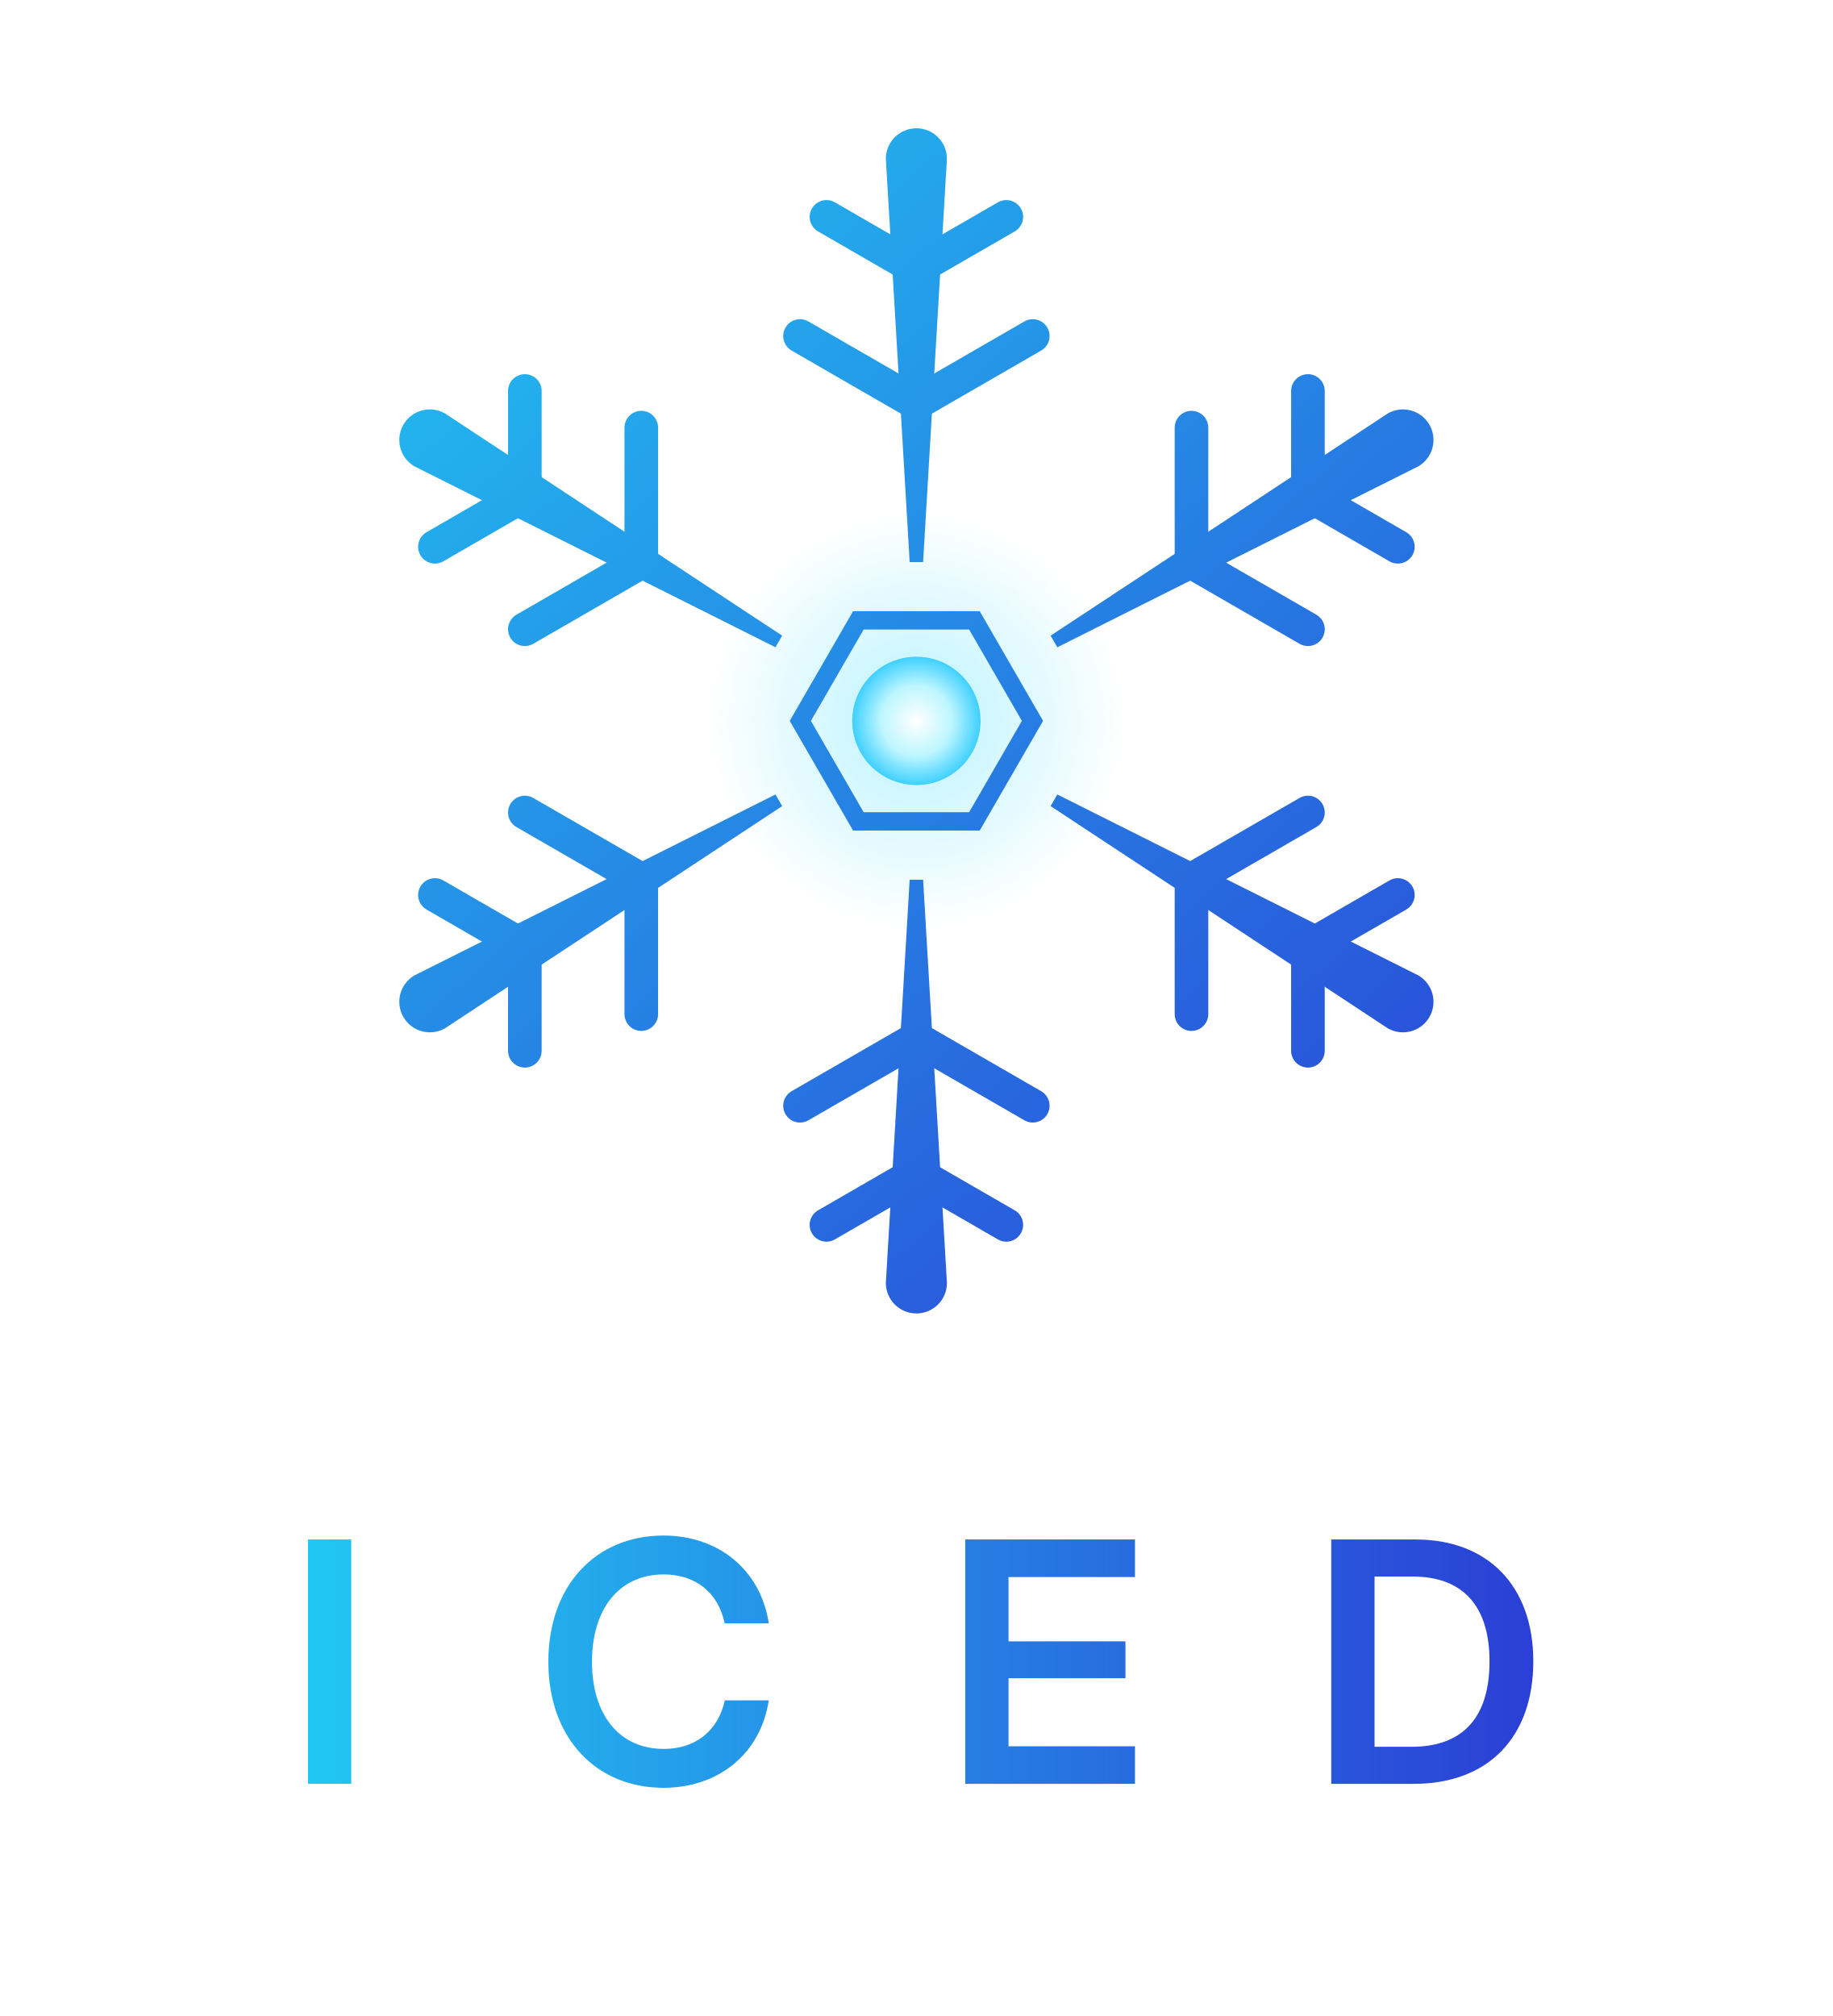
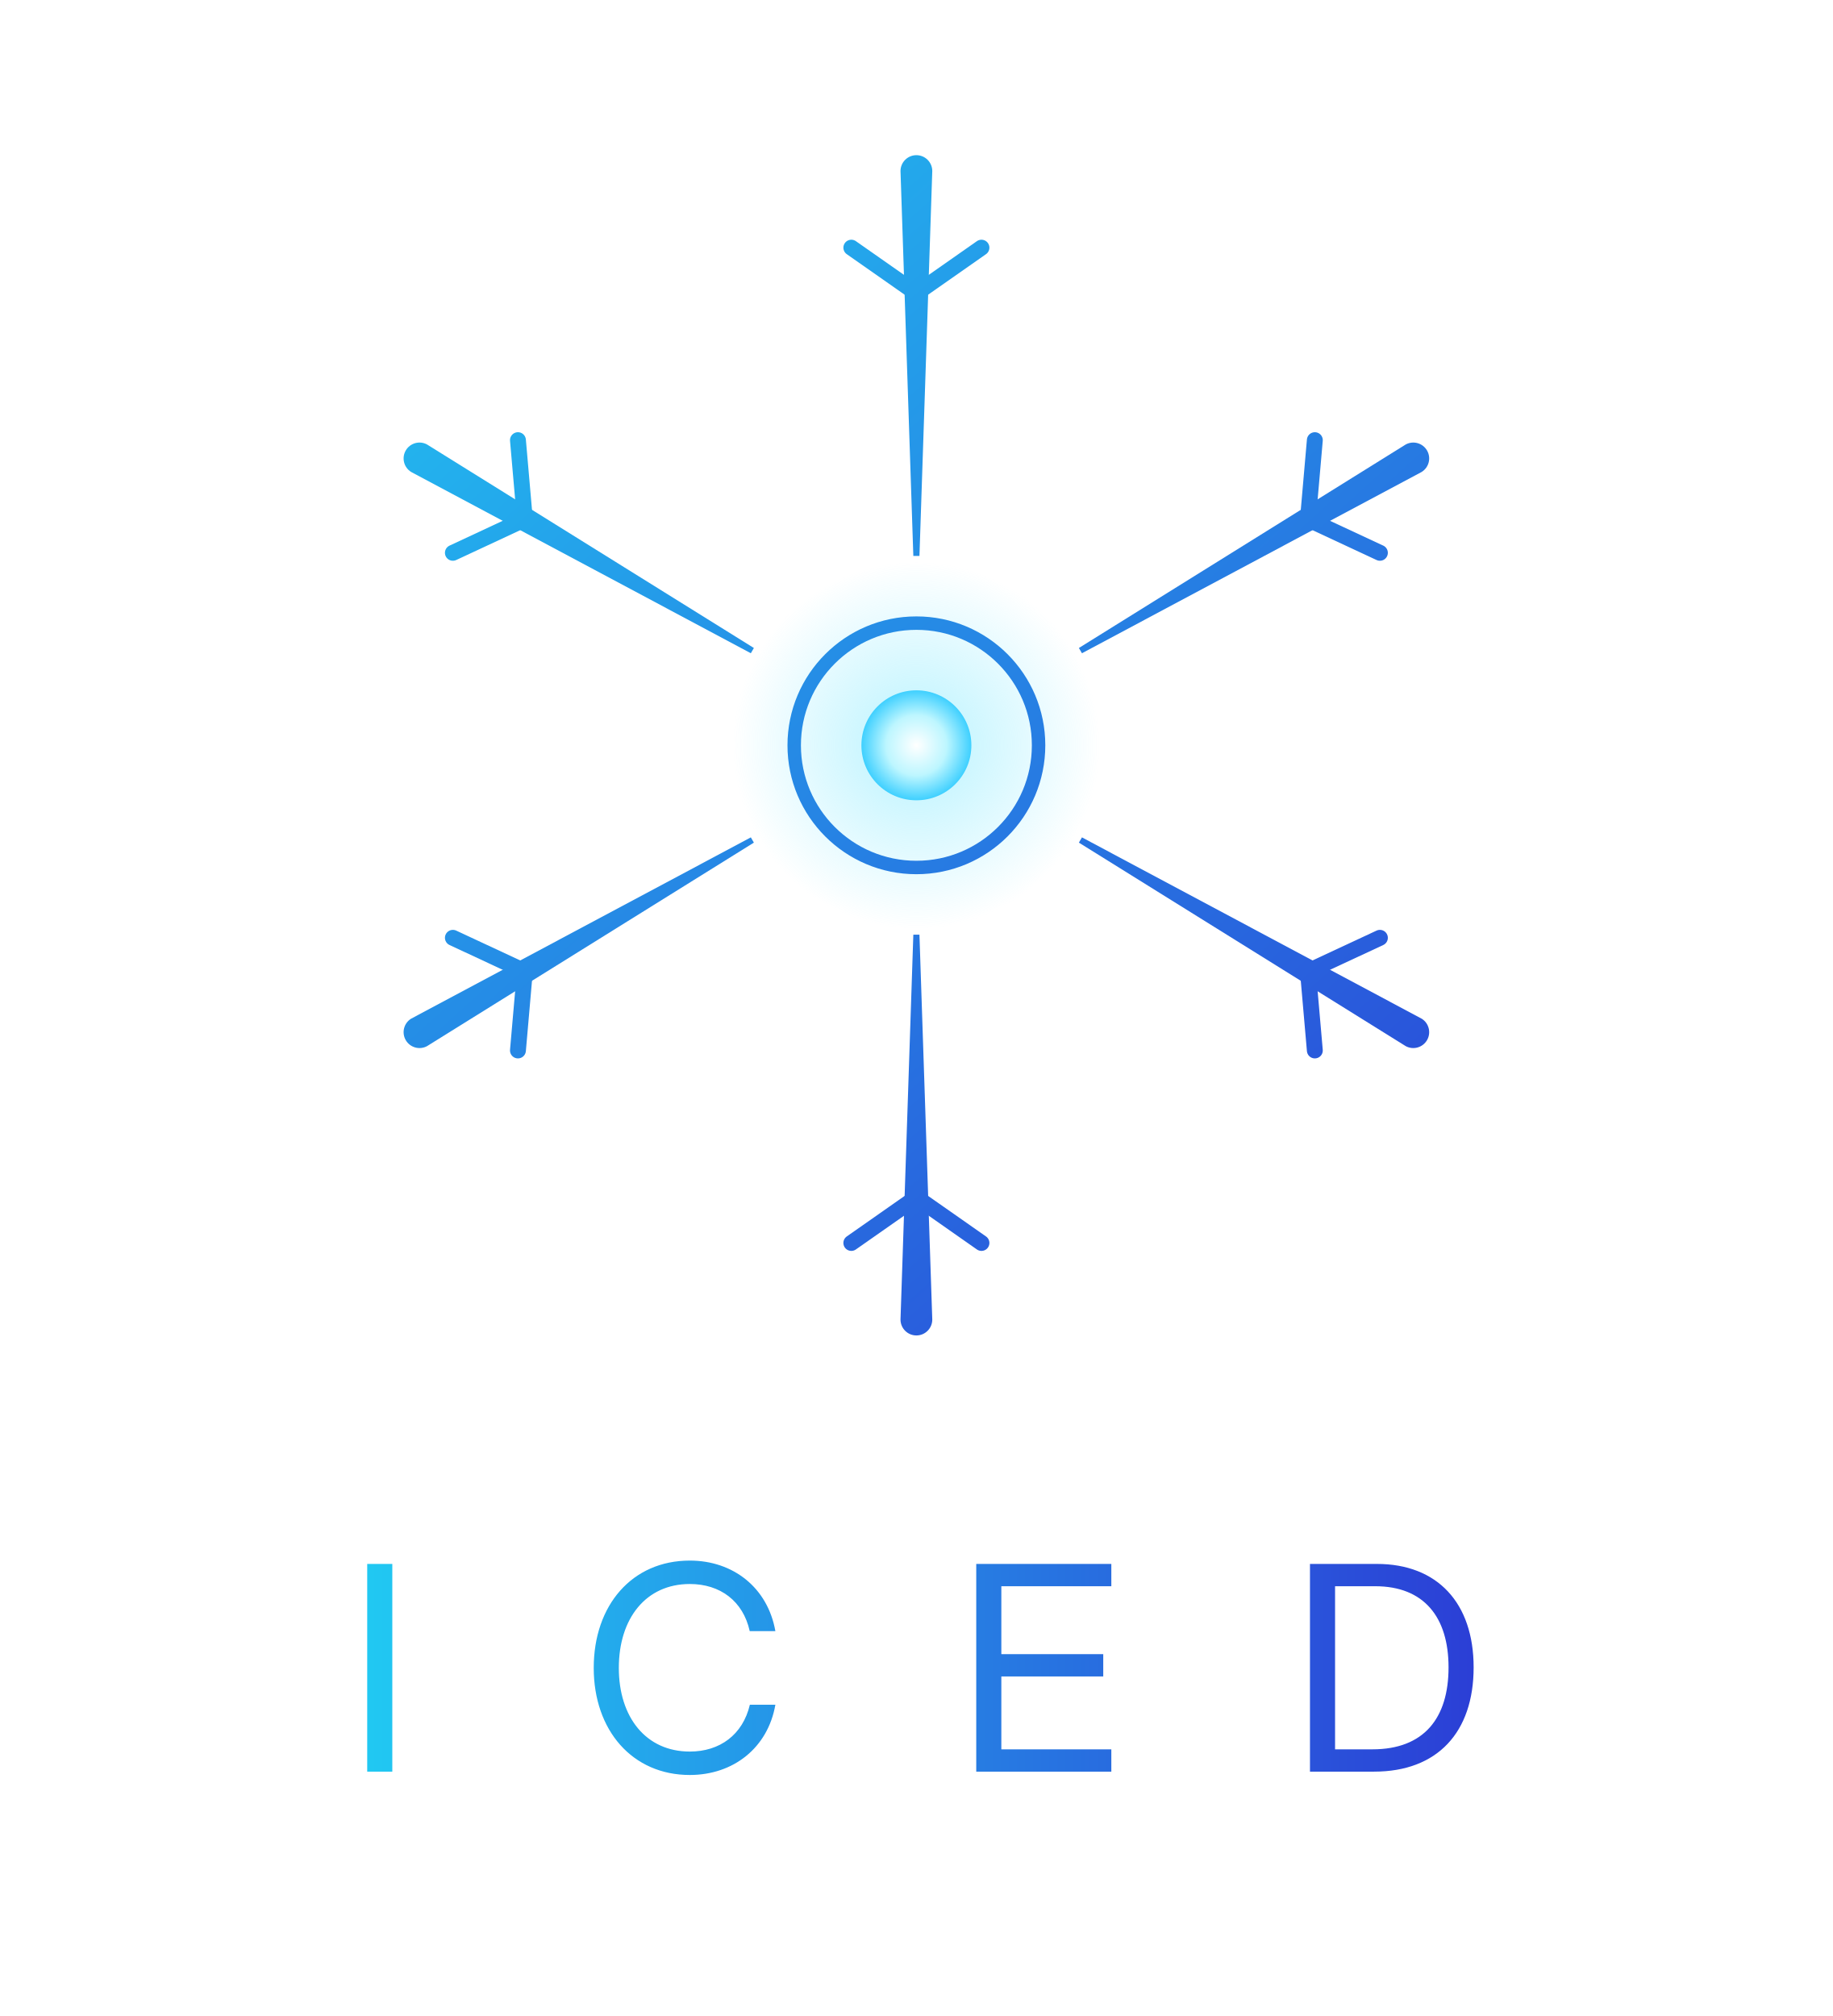
<svg xmlns="http://www.w3.org/2000/svg" viewBox="0 0 300 330" width="600" height="660">
  <defs>
    <linearGradient id="ice" gradientUnits="userSpaceOnUse" x1="-90" y1="-100" x2="90" y2="100">
      <stop offset="0" stop-color="#21C8F2" />
      <stop offset="1" stop-color="#2B3FD6" />
    </linearGradient>
    <linearGradient id="txt" x1="0" y1="0" x2="1" y2="0">
      <stop offset="0" stop-color="#21C8F2" />
      <stop offset="1" stop-color="#2B3FD6" />
    </linearGradient>
    <radialGradient id="core">
      <stop offset="0" stop-color="#FFFFFF" />
      <stop offset=".55" stop-color="#BDF6FF" />
      <stop offset="1" stop-color="#3FD0FF" />
    </radialGradient>
    <radialGradient id="glow">
      <stop offset="0" stop-color="#7FE9FF" stop-opacity=".55" />
      <stop offset="1" stop-color="#7FE9FF" stop-opacity="0" />
    </radialGradient>
  </defs>
-   <g transform="translate(150 118)">
-     <circle r="34" fill="url(#glow)" />
-     <path d="M-1.10 -26.00L-5.00 -92.00A5 5 0 0 1 5.00 -92.00L1.10 -26.00ZM21.97 -13.95L77.17 -50.33A5 5 0 0 1 82.17 -41.67L23.07 -12.05ZM23.07 12.05L82.17 41.67A5 5 0 0 1 77.17 50.33L21.97 13.95ZM1.10 26.00L5.00 92.00A5 5 0 0 1 -5.00 92.00L-1.10 26.00ZM-21.97 13.95L-77.17 50.33A5 5 0 0 1 -82.17 41.67L-23.07 12.05ZM-23.07 -12.05L-82.17 -41.67A5 5 0 0 1 -77.17 -50.33L-21.97 -13.95Z" fill="url(#ice)" />
-     <path d="M0.00 -52.00L-19.05 -63.00M0.00 -52.00L19.05 -63.00M0.00 -74.00L-14.72 -82.50M0.00 -74.00L14.72 -82.50M45.03 -26.00L45.03 -48.00M45.03 -26.00L64.09 -15.00M64.09 -37.00L64.09 -54.00M64.09 -37.00L78.81 -28.50M45.03 26.00L64.09 15.00M45.03 26.00L45.03 48.00M64.09 37.00L78.81 28.50M64.09 37.00L64.09 54.00M0.00 52.00L19.05 63.00M0.00 52.00L-19.05 63.00M0.00 74.00L14.72 82.50M0.00 74.00L-14.72 82.50M-45.03 26.00L-45.03 48.00M-45.03 26.00L-64.09 15.00M-64.09 37.00L-64.09 54.00M-64.09 37.00L-78.81 28.50M-45.03 -26.00L-64.09 -15.00M-45.03 -26.00L-45.03 -48.00M-64.09 -37.00L-78.81 -28.50M-64.09 -37.00L-64.09 -54.00" fill="none" stroke="url(#ice)" stroke-width="5.5" stroke-linecap="round" />
-     <path d="M9.50 -16.45L19.00 0.00L9.50 16.45L-9.50 16.45L-19.00 0.00L-9.50 -16.45Z" fill="none" stroke="url(#ice)" stroke-width="3" />
-     <circle r="10.5" fill="url(#core)" />
+   <g transform="translate(150 122)">
+     <circle r="30" fill="url(#glow)" />
+     <path d="M-0.50 -31.00L-2.60 -94.00A2.6 2.6 0 0 1 2.60 -94.00L0.50 -31.00ZM26.60 -15.93L80.11 -49.25A2.6 2.6 0 0 1 82.71 -44.75L27.10 -15.07ZM27.10 15.07L82.71 44.75A2.6 2.6 0 0 1 80.11 49.25L26.60 15.93ZM0.50 31.00L2.60 94.00A2.6 2.6 0 0 1 -2.60 94.00L-0.50 31.00ZM-26.60 15.93L-80.11 49.25A2.6 2.6 0 0 1 -82.71 44.75L-27.10 15.07ZM-27.10 -15.07L-82.71 -44.75A2.6 2.6 0 0 1 -80.11 -49.25L-26.60 -15.93Z" fill="url(#ice)" />
+     <path d="M0.00 -74.00L-10.65 -81.46M0.00 -74.00L10.65 -81.46M64.09 -37.00L65.22 -49.95M64.09 -37.00L75.87 -31.51M64.09 37.00L75.87 31.51M64.09 37.00L65.22 49.95M0.00 74.00L10.65 81.46M0.00 74.00L-10.65 81.46M-64.09 37.00L-65.22 49.95M-64.09 37.00L-75.87 31.51M-64.09 -37.00L-75.87 -31.51M-64.09 -37.00L-65.22 -49.95" fill="none" stroke="url(#ice)" stroke-width="2.6" stroke-linecap="round" />
+     <circle r="20" fill="none" stroke="url(#ice)" stroke-width="2.2" />
+     <circle r="9" fill="url(#core)" />
  </g>
-   <path fill="url(#txt)" transform="translate(47.08 292)" d="M10.416 -40.0H3.329V0.0H10.416ZM61.523 0.644C70.544 0.644 77.416 -4.94 78.758 -13.664H71.564C70.436 -8.591 66.678 -5.718 61.577 -5.718C54.221 -5.718 49.819 -11.383 49.819 -19.973C49.819 -28.617 54.248 -34.282 61.577 -34.282C66.705 -34.282 70.463 -31.383 71.537 -26.282H78.758C77.416 -35.034 70.544 -40.644 61.523 -40.644C50.49 -40.644 42.678 -32.537 42.678 -19.973C42.678 -7.49 50.49 0.644 61.523 0.644ZM110.913 0.0H138.698V-6.148H118.0V-17.289H137.141V-23.329H118.0V-33.852H138.698V-40.0H110.913ZM184.329 0.0C196.57 0.0 203.899 -7.678 203.899 -20.054C203.899 -32.349 196.517 -40.0 184.624 -40.0H170.826V0.0ZM177.913 -6.067V-33.933H184.168C192.597 -33.933 196.732 -28.859 196.732 -20.054C196.732 -11.168 192.651 -6.067 183.953 -6.067Z" />
+   <path fill="url(#txt)" transform="translate(56.73 290)" d="M7.485 -34.0H3.377V0.0H7.485ZM56.178 0.548C63.297 0.548 68.956 -3.879 70.188 -10.953H66.012C64.849 -6.024 61.084 -3.286 56.178 -3.286C49.012 -3.286 44.563 -8.899 44.563 -16.977C44.563 -25.101 49.012 -30.714 56.178 -30.714C61.129 -30.714 64.894 -27.953 65.99 -23.001H70.188C68.933 -30.098 63.297 -34.548 56.178 -34.548C46.753 -34.548 40.455 -27.268 40.455 -16.977C40.455 -6.754 46.776 0.548 56.178 0.548ZM103.068 0.0H125.179V-3.651H107.175V-15.585H123.856V-19.236H107.175V-30.349H125.179V-34.0H103.068ZM168.19 0.0C178.55 0.0 184.483 -6.435 184.483 -17.068C184.483 -27.611 178.55 -34.0 168.647 -34.0H157.694V0.0ZM161.801 -3.651V-30.349H168.373C176.36 -30.349 180.376 -25.283 180.376 -17.068C180.376 -8.762 176.36 -3.651 167.917 -3.651Z" />
</svg>
